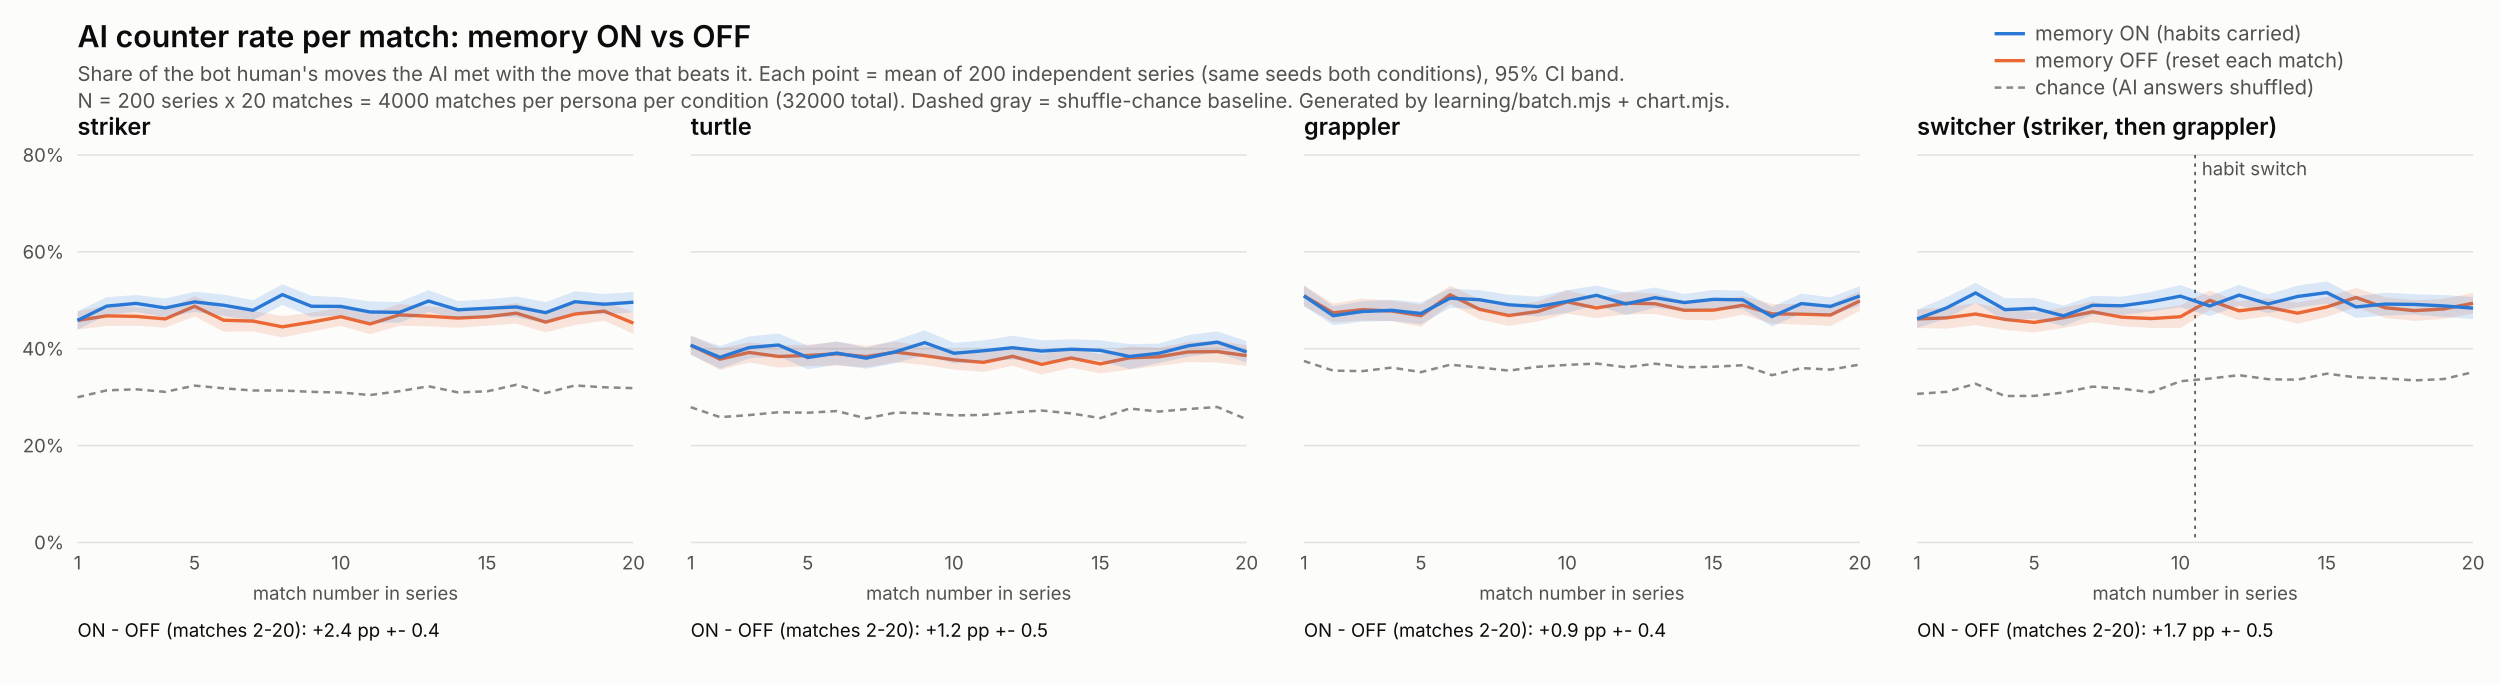
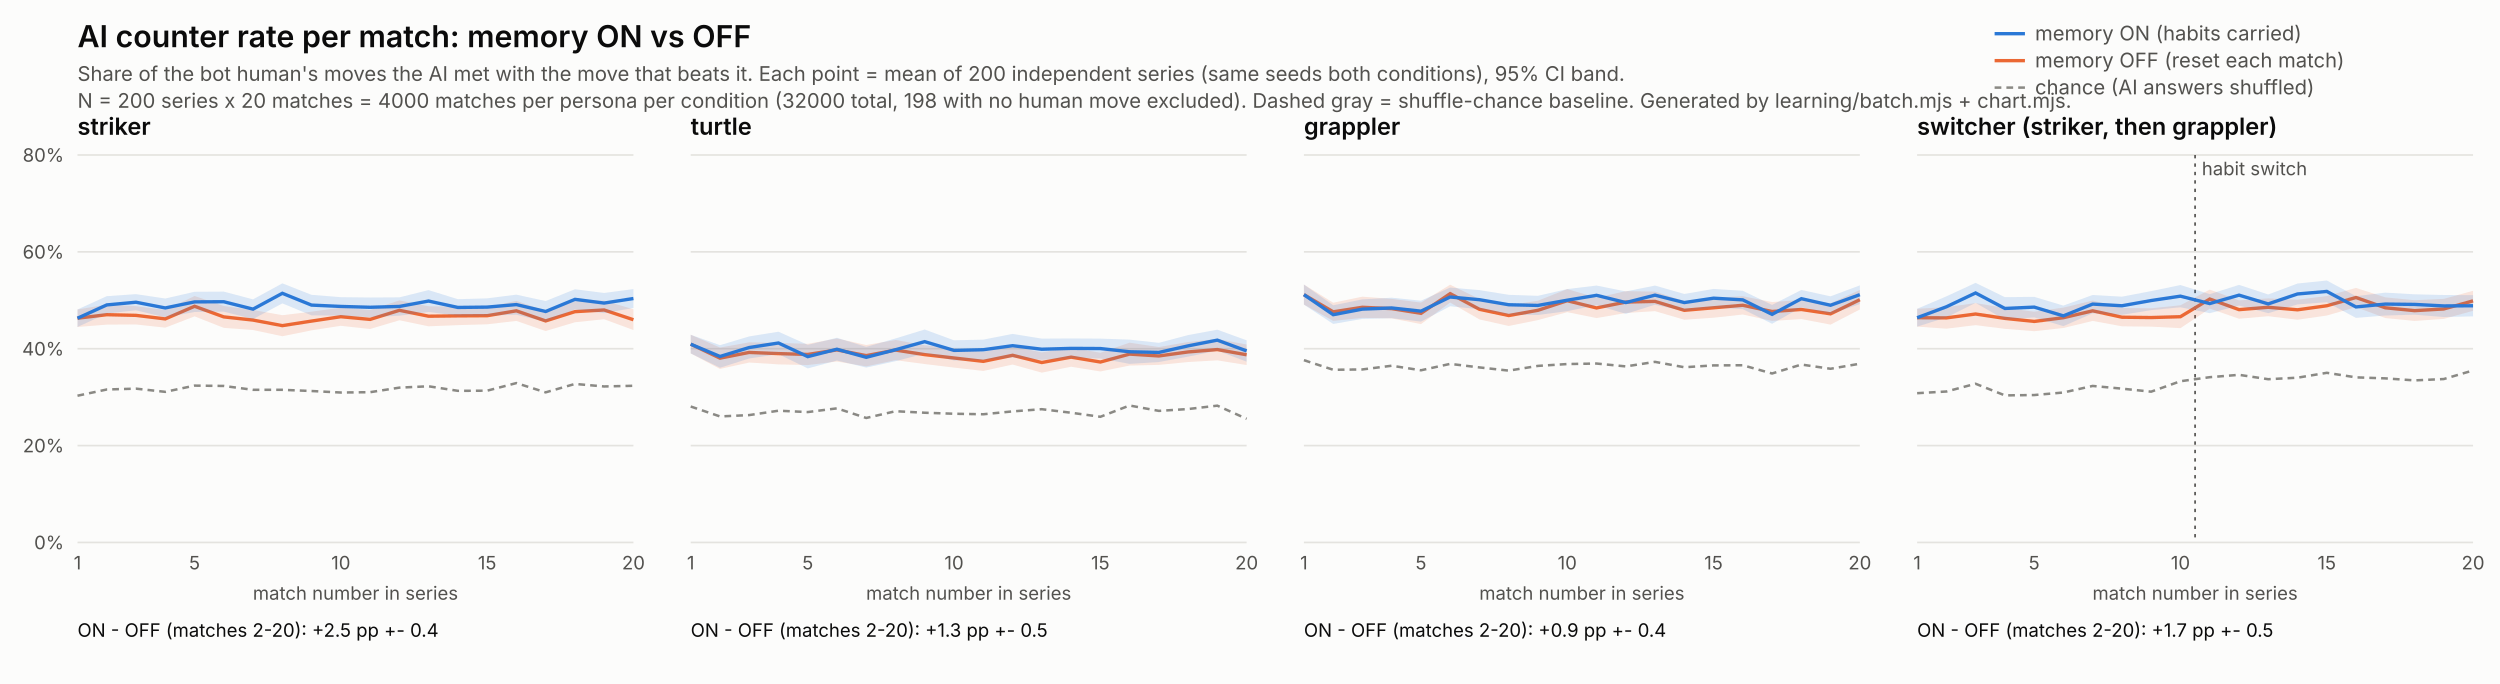
<svg xmlns="http://www.w3.org/2000/svg" width="1484" height="406" viewBox="0 0 1484 406" font-family="Inter, system-ui, sans-serif" font-size="12" fill="#0b0b0b">
  <rect width="1484" height="406" fill="#fcfcfb" />
  <text x="46" y="28" font-size="18" font-weight="600">AI counter rate per match: memory ON vs OFF</text>
  <text x="46" y="48" fill="#52514e">Share of the bot human's moves the AI met with the move that beats it. Each point = mean of 200 independent series (same seeds both conditions), 95% CI band.</text>
-   <text x="46" y="64" fill="#52514e">N = 200 series x 20 matches = 4000 matches per persona per condition (32000 total). Dashed gray = shuffle-chance baseline. Generated by learning/batch.mjs + chart.mjs.</text>
+   <text x="46" y="64" fill="#52514e">N = 200 series x 20 matches = 4000 matches per persona per condition (32000 total, 198 with no human move excluded). Dashed gray = shuffle-chance baseline. Generated by learning/batch.mjs + chart.mjs.</text>
  <line x1="1184" x2="1202" y1="20" y2="20" stroke="#2a78d6" stroke-width="2" />
  <text x="1208" y="24" fill="#52514e">memory ON (habits carried)</text>
  <line x1="1184" x2="1202" y1="36" y2="36" stroke="#eb6834" stroke-width="2" />
  <text x="1208" y="40" fill="#52514e">memory OFF (reset each match)</text>
  <line x1="1184" x2="1202" y1="52" y2="52" stroke="#8a8984" stroke-width="1.5" stroke-dasharray="4 3" />
  <text x="1208" y="56" fill="#52514e">chance (AI answers shuffled)</text>
  <text x="46" y="80" font-size="14" font-weight="600">striker</text>
  <line x1="46" x2="376" y1="322" y2="322" stroke="#e4e3df" stroke-width="1" />
  <text x="38" y="326" text-anchor="end" fill="#52514e" font-size="11">0%</text>
  <line x1="46" x2="376" y1="264.5" y2="264.5" stroke="#e4e3df" stroke-width="1" />
  <text x="38" y="268.5" text-anchor="end" fill="#52514e" font-size="11">20%</text>
  <line x1="46" x2="376" y1="207" y2="207" stroke="#e4e3df" stroke-width="1" />
  <text x="38" y="211" text-anchor="end" fill="#52514e" font-size="11">40%</text>
  <line x1="46" x2="376" y1="149.5" y2="149.5" stroke="#e4e3df" stroke-width="1" />
  <text x="38" y="153.5" text-anchor="end" fill="#52514e" font-size="11">60%</text>
  <line x1="46" x2="376" y1="92" y2="92" stroke="#e4e3df" stroke-width="1" />
  <text x="38" y="96" text-anchor="end" fill="#52514e" font-size="11">80%</text>
  <text x="46" y="338" text-anchor="middle" fill="#52514e" font-size="11">1</text>
  <text x="115.474" y="338" text-anchor="middle" fill="#52514e" font-size="11">5</text>
  <text x="202.316" y="338" text-anchor="middle" fill="#52514e" font-size="11">10</text>
  <text x="289.158" y="338" text-anchor="middle" fill="#52514e" font-size="11">15</text>
  <text x="376" y="338" text-anchor="middle" fill="#52514e" font-size="11">20</text>
  <text x="211" y="356" text-anchor="middle" fill="#52514e" font-size="11">match number in series</text>
-   <polyline fill="none" stroke="#8a8984" stroke-width="1.5" stroke-dasharray="4 3" points="46.0,235.8 63.4,231.7 80.7,231.1 98.1,232.6 115.5,228.9 132.8,230.5 150.2,231.8 167.6,231.8 184.9,232.6 202.3,233.0 219.7,234.5 237.1,232.2 254.4,229.3 271.8,232.9 289.2,232.3 306.5,228.4 323.9,233.3 341.3,228.8 358.6,229.9 376.0,230.4" />
-   <polygon points="46.0,184.8 63.4,181.4 80.7,182.3 98.1,184.0 115.5,175.7 132.8,183.3 150.2,184.5 167.6,187.6 184.9,185.6 202.3,182.6 219.7,186.2 237.1,180.5 254.4,181.8 271.8,183.1 289.2,182.7 306.5,179.8 323.9,185.0 341.3,180.0 358.6,179.0 376.0,185.3 376.0,198.2 358.6,190.4 341.3,192.9 323.9,197.3 306.5,192.1 289.2,193.3 271.8,194.6 254.4,193.7 237.1,193.4 219.7,198.4 202.3,193.4 184.9,196.9 167.6,200.3 150.2,196.7 132.8,196.9 115.5,187.8 98.1,194.5 80.7,193.4 63.4,193.5 46.0,195.7" fill="#eb6834" fill-opacity="0.16" />
-   <polyline fill="none" stroke="#eb6834" stroke-width="2" points="46.0,190.2 63.4,187.5 80.7,187.8 98.1,189.3 115.5,181.8 132.8,190.1 150.2,190.6 167.6,194.0 184.9,191.2 202.3,188.0 219.7,192.3 237.1,186.9 254.4,187.7 271.8,188.8 289.2,188.0 306.5,185.9 323.9,191.2 341.3,186.4 358.6,184.7 376.0,191.8" />
-   <circle cx="46.0" cy="190.2" r="6" fill="transparent" />
-   <circle cx="63.4" cy="187.5" r="6" fill="transparent" />
-   <circle cx="80.7" cy="187.8" r="6" fill="transparent" />
+   <polyline fill="none" stroke="#8a8984" stroke-width="1.5" stroke-dasharray="4 3" points="46.0,234.9 63.4,231.2 80.7,230.7 98.1,232.6 115.5,228.9 132.8,229.1 150.2,231.4 167.6,231.4 184.9,232.1 202.3,233.0 219.7,232.8 237.1,230.1 254.4,229.3 271.8,232.0 289.2,231.9 306.5,227.4 323.9,232.9 341.3,227.9 358.6,229.4 376.0,229.0" />
+   <polygon points="46.0,183.7 63.4,180.8 80.7,181.7 98.1,184.0 115.5,175.7 132.8,181.6 150.2,184.0 167.6,187.1 184.9,185.0 202.3,182.6 219.7,184.0 237.1,178.3 254.4,181.8 271.8,182.0 289.2,182.2 306.5,178.6 323.9,184.5 341.3,178.8 358.6,178.4 376.0,183.6 376.0,195.9 358.6,189.5 341.3,191.3 323.9,196.5 306.5,190.5 289.2,192.5 271.8,193.0 254.4,193.7 237.1,190.1 219.7,195.3 202.3,193.4 184.9,196.1 167.6,199.6 150.2,195.9 132.8,194.6 115.5,187.8 98.1,194.5 80.7,192.6 63.4,192.7 46.0,194.1" fill="#eb6834" fill-opacity="0.16" />
+   <polyline fill="none" stroke="#eb6834" stroke-width="2" points="46.0,188.9 63.4,186.8 80.7,187.2 98.1,189.3 115.5,181.8 132.8,188.1 150.2,190.0 167.6,193.3 184.9,190.6 202.3,188.0 219.7,189.6 237.1,184.2 254.4,187.7 271.8,187.5 289.2,187.4 306.5,184.5 323.9,190.5 341.3,185.0 358.6,184.0 376.0,189.8" />
+   <circle cx="46.0" cy="188.9" r="6" fill="transparent" />
+   <circle cx="63.4" cy="186.8" r="6" fill="transparent" />
+   <circle cx="80.7" cy="187.2" r="6" fill="transparent" />
  <circle cx="98.1" cy="189.3" r="6" fill="transparent" />
  <circle cx="115.5" cy="181.8" r="6" fill="transparent" />
-   <circle cx="132.8" cy="190.1" r="6" fill="transparent" />
-   <circle cx="150.2" cy="190.6" r="6" fill="transparent" />
-   <circle cx="167.6" cy="194.0" r="6" fill="transparent" />
-   <circle cx="184.9" cy="191.2" r="6" fill="transparent" />
+   <circle cx="132.8" cy="188.1" r="6" fill="transparent" />
+   <circle cx="150.2" cy="190.0" r="6" fill="transparent" />
+   <circle cx="167.6" cy="193.3" r="6" fill="transparent" />
+   <circle cx="184.9" cy="190.6" r="6" fill="transparent" />
  <circle cx="202.3" cy="188.0" r="6" fill="transparent" />
-   <circle cx="219.7" cy="192.3" r="6" fill="transparent" />
-   <circle cx="237.1" cy="186.9" r="6" fill="transparent" />
+   <circle cx="219.7" cy="189.6" r="6" fill="transparent" />
+   <circle cx="237.1" cy="184.2" r="6" fill="transparent" />
  <circle cx="254.4" cy="187.7" r="6" fill="transparent" />
-   <circle cx="271.8" cy="188.8" r="6" fill="transparent" />
-   <circle cx="289.2" cy="188.0" r="6" fill="transparent" />
-   <circle cx="306.5" cy="185.9" r="6" fill="transparent" />
-   <circle cx="323.9" cy="191.2" r="6" fill="transparent" />
-   <circle cx="341.3" cy="186.4" r="6" fill="transparent" />
-   <circle cx="358.6" cy="184.7" r="6" fill="transparent" />
-   <circle cx="376.0" cy="191.8" r="6" fill="transparent" />
-   <polygon points="46.0,184.8 63.4,176.4 80.7,175.1 98.1,177.2 115.5,173.2 132.8,174.9 150.2,178.2 167.6,168.8 184.9,175.6 202.3,176.4 219.7,178.9 237.1,179.3 254.4,172.2 271.8,178.7 289.2,177.7 306.5,176.0 323.9,179.3 341.3,172.9 358.6,174.5 376.0,173.3 376.0,185.4 358.6,186.7 341.3,185.4 323.9,191.9 306.5,188.4 289.2,188.2 271.8,189.1 254.4,185.2 237.1,191.5 219.7,191.6 202.3,187.4 184.9,188.0 167.6,181.0 150.2,190.2 132.8,187.5 115.5,185.2 98.1,188.4 80.7,185.1 63.4,187.0 46.0,195.7" fill="#2a78d6" fill-opacity="0.16" />
-   <polyline fill="none" stroke="#2a78d6" stroke-width="2" points="46.0,190.2 63.4,181.7 80.7,180.1 98.1,182.8 115.5,179.2 132.8,181.2 150.2,184.2 167.6,174.9 184.9,181.8 202.3,181.9 219.7,185.2 237.1,185.4 254.4,178.7 271.8,183.9 289.2,183.0 306.5,182.2 323.9,185.6 341.3,179.1 358.6,180.6 376.0,179.4" />
-   <circle cx="46.0" cy="190.2" r="6" fill="transparent" />
-   <circle cx="63.4" cy="181.7" r="6" fill="transparent" />
-   <circle cx="80.7" cy="180.1" r="6" fill="transparent" />
+   <circle cx="271.8" cy="187.5" r="6" fill="transparent" />
+   <circle cx="289.2" cy="187.4" r="6" fill="transparent" />
+   <circle cx="306.5" cy="184.5" r="6" fill="transparent" />
+   <circle cx="323.9" cy="190.5" r="6" fill="transparent" />
+   <circle cx="341.3" cy="185.0" r="6" fill="transparent" />
+   <circle cx="358.6" cy="184.0" r="6" fill="transparent" />
+   <circle cx="376.0" cy="189.8" r="6" fill="transparent" />
+   <polygon points="46.0,183.7 63.4,175.8 80.7,174.6 98.1,177.2 115.5,173.2 132.8,173.1 150.2,177.7 167.6,168.2 184.9,175.0 202.3,176.4 219.7,176.6 237.1,176.5 254.4,172.2 271.8,177.6 289.2,177.1 306.5,174.9 323.9,178.7 341.3,171.7 358.6,173.9 376.0,171.6 376.0,182.8 358.6,185.9 341.3,183.7 323.9,191.1 306.5,186.8 289.2,187.4 271.8,187.4 254.4,185.2 237.1,187.4 219.7,188.3 202.3,187.4 184.9,187.2 167.6,180.1 150.2,189.4 132.8,185.0 115.5,185.2 98.1,188.4 80.7,184.2 63.4,186.1 46.0,194.1" fill="#2a78d6" fill-opacity="0.16" />
+   <polyline fill="none" stroke="#2a78d6" stroke-width="2" points="46.0,188.9 63.4,181.0 80.7,179.4 98.1,182.8 115.5,179.2 132.8,179.1 150.2,183.5 167.6,174.1 184.9,181.1 202.3,181.9 219.7,182.4 237.1,181.9 254.4,178.7 271.8,182.5 289.2,182.3 306.5,180.8 323.9,184.9 341.3,177.7 358.6,179.9 376.0,177.2" />
+   <circle cx="46.0" cy="188.9" r="6" fill="transparent" />
+   <circle cx="63.4" cy="181.0" r="6" fill="transparent" />
+   <circle cx="80.7" cy="179.4" r="6" fill="transparent" />
  <circle cx="98.1" cy="182.8" r="6" fill="transparent" />
  <circle cx="115.5" cy="179.2" r="6" fill="transparent" />
-   <circle cx="132.8" cy="181.2" r="6" fill="transparent" />
-   <circle cx="150.2" cy="184.2" r="6" fill="transparent" />
-   <circle cx="167.6" cy="174.9" r="6" fill="transparent" />
-   <circle cx="184.9" cy="181.8" r="6" fill="transparent" />
+   <circle cx="132.8" cy="179.1" r="6" fill="transparent" />
+   <circle cx="150.2" cy="183.5" r="6" fill="transparent" />
+   <circle cx="167.6" cy="174.1" r="6" fill="transparent" />
+   <circle cx="184.9" cy="181.1" r="6" fill="transparent" />
  <circle cx="202.3" cy="181.9" r="6" fill="transparent" />
-   <circle cx="219.7" cy="185.2" r="6" fill="transparent" />
-   <circle cx="237.1" cy="185.4" r="6" fill="transparent" />
+   <circle cx="219.7" cy="182.4" r="6" fill="transparent" />
+   <circle cx="237.1" cy="181.9" r="6" fill="transparent" />
  <circle cx="254.4" cy="178.7" r="6" fill="transparent" />
-   <circle cx="271.8" cy="183.9" r="6" fill="transparent" />
-   <circle cx="289.2" cy="183.0" r="6" fill="transparent" />
-   <circle cx="306.5" cy="182.2" r="6" fill="transparent" />
-   <circle cx="323.9" cy="185.6" r="6" fill="transparent" />
-   <circle cx="341.3" cy="179.1" r="6" fill="transparent" />
-   <circle cx="358.6" cy="180.6" r="6" fill="transparent" />
-   <circle cx="376.0" cy="179.4" r="6" fill="transparent" />
-   <text x="46" y="378" fill="#0b0b0b" font-size="11">ON - OFF (matches 2-20): +2.4 pp +- 0.4</text>
+   <circle cx="271.8" cy="182.5" r="6" fill="transparent" />
+   <circle cx="289.2" cy="182.3" r="6" fill="transparent" />
+   <circle cx="306.5" cy="180.8" r="6" fill="transparent" />
+   <circle cx="323.9" cy="184.9" r="6" fill="transparent" />
+   <circle cx="341.3" cy="177.7" r="6" fill="transparent" />
+   <circle cx="358.6" cy="179.9" r="6" fill="transparent" />
+   <circle cx="376.0" cy="177.2" r="6" fill="transparent" />
+   <text x="46" y="378" fill="#0b0b0b" font-size="11">ON - OFF (matches 2-20): +2.5 pp +- 0.4</text>
  <text x="410" y="80" font-size="14" font-weight="600">turtle</text>
  <line x1="410" x2="740" y1="322" y2="322" stroke="#e4e3df" stroke-width="1" />
  <line x1="410" x2="740" y1="264.5" y2="264.5" stroke="#e4e3df" stroke-width="1" />
  <line x1="410" x2="740" y1="207" y2="207" stroke="#e4e3df" stroke-width="1" />
  <line x1="410" x2="740" y1="149.5" y2="149.5" stroke="#e4e3df" stroke-width="1" />
  <line x1="410" x2="740" y1="92" y2="92" stroke="#e4e3df" stroke-width="1" />
  <text x="410" y="338" text-anchor="middle" fill="#52514e" font-size="11">1</text>
  <text x="479.474" y="338" text-anchor="middle" fill="#52514e" font-size="11">5</text>
  <text x="566.316" y="338" text-anchor="middle" fill="#52514e" font-size="11">10</text>
  <text x="653.158" y="338" text-anchor="middle" fill="#52514e" font-size="11">15</text>
  <text x="740" y="338" text-anchor="middle" fill="#52514e" font-size="11">20</text>
  <text x="575" y="356" text-anchor="middle" fill="#52514e" font-size="11">match number in series</text>
-   <polyline fill="none" stroke="#8a8984" stroke-width="1.5" stroke-dasharray="4 3" points="410.0,241.7 427.4,247.6 444.7,246.4 462.1,244.7 479.5,245.0 496.8,244.0 514.2,248.4 531.6,244.9 548.9,245.4 566.3,246.6 583.7,246.3 601.1,244.8 618.4,243.7 635.8,245.4 653.2,248.2 670.5,242.5 687.9,244.3 705.3,242.8 722.6,241.6 740.0,248.9" />
-   <polygon points="410.0,199.2 427.4,206.8 444.7,203.2 462.1,205.0 479.5,204.6 496.8,202.9 514.2,205.3 531.6,202.8 548.9,205.4 566.3,207.7 583.7,209.3 601.1,205.9 618.4,210.2 635.8,206.8 653.2,210.3 670.5,205.5 687.9,206.4 705.3,203.0 722.6,202.2 740.0,205.0 740.0,217.3 722.6,215.2 705.3,214.9 687.9,217.2 670.5,219.4 653.2,221.7 635.8,218.3 618.4,222.4 601.1,217.1 583.7,220.8 566.3,219.4 548.9,216.7 531.6,215.1 514.2,218.1 496.8,217.1 479.5,217.3 462.1,218.2 444.7,215.2 427.4,219.6 410.0,210.5" fill="#eb6834" fill-opacity="0.16" />
-   <polyline fill="none" stroke="#eb6834" stroke-width="2" points="410.0,204.9 427.4,213.2 444.7,209.2 462.1,211.6 479.5,211.0 496.8,210.0 514.2,211.7 531.6,209.0 548.9,211.1 566.3,213.6 583.7,215.1 601.1,211.5 618.4,216.3 635.8,212.5 653.2,216.0 670.5,212.4 687.9,211.8 705.3,208.9 722.6,208.7 740.0,211.1" />
-   <circle cx="410.0" cy="204.9" r="6" fill="transparent" />
-   <circle cx="427.4" cy="213.2" r="6" fill="transparent" />
+   <polyline fill="none" stroke="#8a8984" stroke-width="1.5" stroke-dasharray="4 3" points="410.0,241.3 427.4,247.2 444.7,246.4 462.1,243.8 479.5,244.6 496.8,242.4 514.2,248.1 531.6,244.1 548.9,245.0 566.3,245.6 583.7,245.9 601.1,244.2 618.4,242.9 635.8,245.0 653.2,247.4 670.5,240.7 687.9,243.9 705.3,242.8 722.6,240.8 740.0,248.6" />
+   <polygon points="410.0,198.7 427.4,206.3 444.7,203.2 462.1,203.5 479.5,204.1 496.8,200.9 514.2,204.8 531.6,201.8 548.9,204.9 566.3,206.8 583.7,208.8 601.1,205.5 618.4,209.2 635.8,206.3 653.2,209.4 670.5,203.4 687.9,206.0 705.3,203.0 722.6,201.2 740.0,204.5 740.0,216.7 722.6,213.9 705.3,214.9 687.9,216.6 670.5,217.0 653.2,220.5 635.8,217.7 618.4,221.2 601.1,216.4 583.7,220.2 566.3,218.2 548.9,216.1 531.6,213.8 514.2,217.5 496.8,214.6 479.5,216.7 462.1,216.3 444.7,215.2 427.4,219.0 410.0,209.8" fill="#eb6834" fill-opacity="0.16" />
+   <polyline fill="none" stroke="#eb6834" stroke-width="2" points="410.0,204.3 427.4,212.6 444.7,209.2 462.1,209.9 479.5,210.4 496.8,207.7 514.2,211.1 531.6,207.8 548.9,210.5 566.3,212.5 583.7,214.5 601.1,210.9 618.4,215.2 635.8,212.0 653.2,214.9 670.5,210.2 687.9,211.3 705.3,208.9 722.6,207.5 740.0,210.6" />
+   <circle cx="410.0" cy="204.3" r="6" fill="transparent" />
+   <circle cx="427.4" cy="212.6" r="6" fill="transparent" />
  <circle cx="444.7" cy="209.2" r="6" fill="transparent" />
-   <circle cx="462.1" cy="211.6" r="6" fill="transparent" />
-   <circle cx="479.5" cy="211.0" r="6" fill="transparent" />
-   <circle cx="496.8" cy="210.0" r="6" fill="transparent" />
-   <circle cx="514.2" cy="211.7" r="6" fill="transparent" />
-   <circle cx="531.6" cy="209.0" r="6" fill="transparent" />
-   <circle cx="548.9" cy="211.1" r="6" fill="transparent" />
-   <circle cx="566.3" cy="213.6" r="6" fill="transparent" />
-   <circle cx="583.7" cy="215.1" r="6" fill="transparent" />
-   <circle cx="601.1" cy="211.5" r="6" fill="transparent" />
-   <circle cx="618.4" cy="216.3" r="6" fill="transparent" />
-   <circle cx="635.8" cy="212.5" r="6" fill="transparent" />
-   <circle cx="653.2" cy="216.0" r="6" fill="transparent" />
-   <circle cx="670.5" cy="212.4" r="6" fill="transparent" />
-   <circle cx="687.9" cy="211.8" r="6" fill="transparent" />
+   <circle cx="462.1" cy="209.9" r="6" fill="transparent" />
+   <circle cx="479.5" cy="210.4" r="6" fill="transparent" />
+   <circle cx="496.8" cy="207.7" r="6" fill="transparent" />
+   <circle cx="514.2" cy="211.1" r="6" fill="transparent" />
+   <circle cx="531.6" cy="207.8" r="6" fill="transparent" />
+   <circle cx="548.9" cy="210.5" r="6" fill="transparent" />
+   <circle cx="566.3" cy="212.5" r="6" fill="transparent" />
+   <circle cx="583.7" cy="214.5" r="6" fill="transparent" />
+   <circle cx="601.1" cy="210.9" r="6" fill="transparent" />
+   <circle cx="618.4" cy="215.2" r="6" fill="transparent" />
+   <circle cx="635.8" cy="212.0" r="6" fill="transparent" />
+   <circle cx="653.2" cy="214.9" r="6" fill="transparent" />
+   <circle cx="670.5" cy="210.2" r="6" fill="transparent" />
+   <circle cx="687.9" cy="211.3" r="6" fill="transparent" />
  <circle cx="705.3" cy="208.9" r="6" fill="transparent" />
-   <circle cx="722.6" cy="208.7" r="6" fill="transparent" />
-   <circle cx="740.0" cy="211.1" r="6" fill="transparent" />
-   <polygon points="410.0,199.2 427.4,205.4 444.7,199.7 462.1,198.0 479.5,205.2 496.8,202.6 514.2,206.4 531.6,201.9 548.9,196.1 566.3,203.5 583.7,202.1 601.1,199.3 618.4,202.0 635.8,201.4 653.2,202.0 670.5,204.2 687.9,204.0 705.3,198.9 722.6,196.7 740.0,202.5 740.0,215.3 722.6,209.4 705.3,211.7 687.9,215.5 670.5,219.1 653.2,214.1 635.8,213.2 618.4,214.8 601.1,213.5 583.7,214.3 566.3,215.9 548.9,210.6 531.6,215.6 514.2,218.9 496.8,216.5 479.5,219.3 462.1,211.5 444.7,212.8 427.4,218.9 410.0,210.5" fill="#2a78d6" fill-opacity="0.16" />
-   <polyline fill="none" stroke="#2a78d6" stroke-width="2" points="410.0,204.9 427.4,212.1 444.7,206.3 462.1,204.8 479.5,212.2 496.8,209.6 514.2,212.6 531.6,208.8 548.9,203.4 566.3,209.7 583.7,208.2 601.1,206.4 618.4,208.4 635.8,207.3 653.2,208.0 670.5,211.6 687.9,209.7 705.3,205.3 722.6,203.1 740.0,208.9" />
-   <circle cx="410.0" cy="204.9" r="6" fill="transparent" />
-   <circle cx="427.4" cy="212.1" r="6" fill="transparent" />
+   <circle cx="722.6" cy="207.5" r="6" fill="transparent" />
+   <circle cx="740.0" cy="210.6" r="6" fill="transparent" />
+   <polygon points="410.0,198.7 427.4,204.9 444.7,199.7 462.1,196.9 479.5,204.7 496.8,200.5 514.2,205.9 531.6,200.9 548.9,195.6 566.3,202.0 583.7,201.6 601.1,198.2 618.4,201.0 635.8,200.9 653.2,201.0 670.5,201.6 687.9,203.5 705.3,198.9 722.6,195.7 740.0,202.0 740.0,214.7 722.6,208.1 705.3,211.7 687.9,214.9 670.5,216.0 653.2,212.8 635.8,212.6 618.4,213.6 601.1,212.2 583.7,213.7 566.3,214.0 548.9,209.9 531.6,214.4 514.2,218.2 496.8,214.0 479.5,218.7 462.1,210.2 444.7,212.8 427.4,218.3 410.0,209.8" fill="#2a78d6" fill-opacity="0.16" />
+   <polyline fill="none" stroke="#2a78d6" stroke-width="2" points="410.0,204.3 427.4,211.6 444.7,206.3 462.1,203.6 479.5,211.7 496.8,207.3 514.2,212.1 531.6,207.6 548.9,202.8 566.3,208.0 583.7,207.6 601.1,205.2 618.4,207.3 635.8,206.8 653.2,206.9 670.5,208.8 687.9,209.2 705.3,205.3 722.6,201.9 740.0,208.3" />
+   <circle cx="410.0" cy="204.3" r="6" fill="transparent" />
+   <circle cx="427.4" cy="211.6" r="6" fill="transparent" />
  <circle cx="444.7" cy="206.3" r="6" fill="transparent" />
-   <circle cx="462.1" cy="204.8" r="6" fill="transparent" />
-   <circle cx="479.5" cy="212.2" r="6" fill="transparent" />
-   <circle cx="496.8" cy="209.6" r="6" fill="transparent" />
-   <circle cx="514.2" cy="212.6" r="6" fill="transparent" />
-   <circle cx="531.6" cy="208.8" r="6" fill="transparent" />
-   <circle cx="548.9" cy="203.4" r="6" fill="transparent" />
-   <circle cx="566.3" cy="209.7" r="6" fill="transparent" />
-   <circle cx="583.7" cy="208.2" r="6" fill="transparent" />
-   <circle cx="601.1" cy="206.4" r="6" fill="transparent" />
-   <circle cx="618.4" cy="208.4" r="6" fill="transparent" />
-   <circle cx="635.8" cy="207.3" r="6" fill="transparent" />
-   <circle cx="653.2" cy="208.0" r="6" fill="transparent" />
-   <circle cx="670.5" cy="211.6" r="6" fill="transparent" />
-   <circle cx="687.9" cy="209.7" r="6" fill="transparent" />
+   <circle cx="462.1" cy="203.6" r="6" fill="transparent" />
+   <circle cx="479.5" cy="211.7" r="6" fill="transparent" />
+   <circle cx="496.8" cy="207.3" r="6" fill="transparent" />
+   <circle cx="514.2" cy="212.1" r="6" fill="transparent" />
+   <circle cx="531.6" cy="207.6" r="6" fill="transparent" />
+   <circle cx="548.9" cy="202.8" r="6" fill="transparent" />
+   <circle cx="566.3" cy="208.0" r="6" fill="transparent" />
+   <circle cx="583.7" cy="207.6" r="6" fill="transparent" />
+   <circle cx="601.1" cy="205.2" r="6" fill="transparent" />
+   <circle cx="618.4" cy="207.3" r="6" fill="transparent" />
+   <circle cx="635.8" cy="206.8" r="6" fill="transparent" />
+   <circle cx="653.2" cy="206.9" r="6" fill="transparent" />
+   <circle cx="670.5" cy="208.8" r="6" fill="transparent" />
+   <circle cx="687.9" cy="209.2" r="6" fill="transparent" />
  <circle cx="705.3" cy="205.3" r="6" fill="transparent" />
-   <circle cx="722.6" cy="203.1" r="6" fill="transparent" />
-   <circle cx="740.0" cy="208.9" r="6" fill="transparent" />
-   <text x="410" y="378" fill="#0b0b0b" font-size="11">ON - OFF (matches 2-20): +1.2 pp +- 0.5</text>
+   <circle cx="722.6" cy="201.9" r="6" fill="transparent" />
+   <circle cx="740.0" cy="208.3" r="6" fill="transparent" />
+   <text x="410" y="378" fill="#0b0b0b" font-size="11">ON - OFF (matches 2-20): +1.3 pp +- 0.5</text>
  <text x="774" y="80" font-size="14" font-weight="600">grappler</text>
  <line x1="774" x2="1104" y1="322" y2="322" stroke="#e4e3df" stroke-width="1" />
  <line x1="774" x2="1104" y1="264.5" y2="264.5" stroke="#e4e3df" stroke-width="1" />
  <line x1="774" x2="1104" y1="207" y2="207" stroke="#e4e3df" stroke-width="1" />
  <line x1="774" x2="1104" y1="149.5" y2="149.5" stroke="#e4e3df" stroke-width="1" />
  <line x1="774" x2="1104" y1="92" y2="92" stroke="#e4e3df" stroke-width="1" />
  <text x="774" y="338" text-anchor="middle" fill="#52514e" font-size="11">1</text>
  <text x="843.474" y="338" text-anchor="middle" fill="#52514e" font-size="11">5</text>
  <text x="930.316" y="338" text-anchor="middle" fill="#52514e" font-size="11">10</text>
  <text x="1017.158" y="338" text-anchor="middle" fill="#52514e" font-size="11">15</text>
  <text x="1104" y="338" text-anchor="middle" fill="#52514e" font-size="11">20</text>
  <text x="939" y="356" text-anchor="middle" fill="#52514e" font-size="11">match number in series</text>
-   <polyline fill="none" stroke="#8a8984" stroke-width="1.5" stroke-dasharray="4 3" points="774.0,214.3 791.4,220.0 808.7,220.3 826.1,218.2 843.5,220.9 860.8,216.5 878.2,218.1 895.6,220.0 912.9,217.7 930.3,216.6 947.7,215.8 965.1,218.0 982.4,215.9 999.8,218.0 1017.2,217.7 1034.5,216.8 1051.9,222.7 1069.3,218.5 1086.6,219.4 1104.0,216.4" />
-   <polygon points="774.0,169.5 791.4,180.2 808.7,177.3 826.1,178.5 843.5,180.8 860.8,169.6 878.2,177.5 895.6,181.1 912.9,179.1 930.3,172.2 947.7,176.7 965.1,173.4 982.4,174.2 999.8,178.7 1017.2,177.9 1034.5,175.8 1051.9,180.5 1069.3,180.3 1086.6,180.5 1104.0,172.7 1104.0,184.6 1086.6,193.5 1069.3,192.7 1051.9,192.1 1034.5,186.7 1017.2,190.2 999.8,189.8 982.4,186.4 965.1,186.6 947.7,188.8 930.3,186.2 912.9,190.8 895.6,193.5 878.2,189.6 860.8,180.5 843.5,194.0 826.1,190.6 808.7,190.3 791.4,191.3 774.0,181.7" fill="#eb6834" fill-opacity="0.16" />
-   <polyline fill="none" stroke="#eb6834" stroke-width="2" points="774.0,175.6 791.4,185.7 808.7,183.8 826.1,184.6 843.5,187.4 860.8,175.0 878.2,183.6 895.6,187.3 912.9,184.9 930.3,179.2 947.7,182.8 965.1,180.0 982.4,180.3 999.8,184.2 1017.2,184.1 1034.5,181.2 1051.9,186.3 1069.3,186.5 1086.6,187.0 1104.0,178.6" />
-   <circle cx="774.0" cy="175.6" r="6" fill="transparent" />
-   <circle cx="791.4" cy="185.7" r="6" fill="transparent" />
-   <circle cx="808.7" cy="183.8" r="6" fill="transparent" />
-   <circle cx="826.1" cy="184.6" r="6" fill="transparent" />
-   <circle cx="843.5" cy="187.4" r="6" fill="transparent" />
-   <circle cx="860.8" cy="175.0" r="6" fill="transparent" />
+   <polyline fill="none" stroke="#8a8984" stroke-width="1.5" stroke-dasharray="4 3" points="774.0,213.8 791.4,219.5 808.7,219.3 826.1,217.1 843.5,219.8 860.8,216.0 878.2,218.1 895.6,220.0 912.9,217.2 930.3,216.1 947.7,215.8 965.1,217.5 982.4,214.8 999.8,218.0 1017.2,216.9 1034.5,216.8 1051.9,221.7 1069.3,216.4 1086.6,218.9 1104.0,215.9" />
+   <polygon points="774.0,168.9 791.4,179.7 808.7,176.1 826.1,177.4 843.5,179.6 860.8,169.0 878.2,177.5 895.6,181.1 912.9,178.5 930.3,171.6 947.7,176.7 965.1,172.8 982.4,173.1 999.8,178.7 1017.2,176.8 1034.5,175.8 1051.9,179.3 1069.3,178.0 1086.6,180.0 1104.0,172.1 1104.0,183.7 1086.6,192.7 1069.3,189.4 1051.9,190.5 1034.5,186.7 1017.2,188.6 999.8,189.8 982.4,184.7 965.1,185.8 947.7,188.8 930.3,185.3 912.9,190.0 895.6,193.5 878.2,189.6 860.8,179.6 843.5,192.4 826.1,189.0 808.7,188.7 791.4,190.5 774.0,180.8" fill="#eb6834" fill-opacity="0.16" />
+   <polyline fill="none" stroke="#eb6834" stroke-width="2" points="774.0,174.9 791.4,185.1 808.7,182.4 826.1,183.2 843.5,186.0 860.8,174.3 878.2,183.6 895.6,187.3 912.9,184.2 930.3,178.5 947.7,182.8 965.1,179.3 982.4,178.9 999.8,184.2 1017.2,182.7 1034.5,181.2 1051.9,184.9 1069.3,183.7 1086.6,186.3 1104.0,177.9" />
+   <circle cx="774.0" cy="174.9" r="6" fill="transparent" />
+   <circle cx="791.4" cy="185.1" r="6" fill="transparent" />
+   <circle cx="808.7" cy="182.4" r="6" fill="transparent" />
+   <circle cx="826.1" cy="183.2" r="6" fill="transparent" />
+   <circle cx="843.5" cy="186.0" r="6" fill="transparent" />
+   <circle cx="860.8" cy="174.3" r="6" fill="transparent" />
  <circle cx="878.2" cy="183.6" r="6" fill="transparent" />
  <circle cx="895.6" cy="187.3" r="6" fill="transparent" />
-   <circle cx="912.9" cy="184.9" r="6" fill="transparent" />
-   <circle cx="930.3" cy="179.2" r="6" fill="transparent" />
+   <circle cx="912.9" cy="184.2" r="6" fill="transparent" />
+   <circle cx="930.3" cy="178.5" r="6" fill="transparent" />
  <circle cx="947.7" cy="182.8" r="6" fill="transparent" />
-   <circle cx="965.1" cy="180.0" r="6" fill="transparent" />
-   <circle cx="982.4" cy="180.3" r="6" fill="transparent" />
+   <circle cx="965.1" cy="179.3" r="6" fill="transparent" />
+   <circle cx="982.4" cy="178.9" r="6" fill="transparent" />
  <circle cx="999.8" cy="184.2" r="6" fill="transparent" />
-   <circle cx="1017.2" cy="184.1" r="6" fill="transparent" />
+   <circle cx="1017.2" cy="182.7" r="6" fill="transparent" />
  <circle cx="1034.5" cy="181.2" r="6" fill="transparent" />
-   <circle cx="1051.9" cy="186.3" r="6" fill="transparent" />
-   <circle cx="1069.3" cy="186.5" r="6" fill="transparent" />
-   <circle cx="1086.6" cy="187.0" r="6" fill="transparent" />
-   <circle cx="1104.0" cy="178.6" r="6" fill="transparent" />
-   <polygon points="774.0,169.5 791.4,181.8 808.7,178.8 826.1,177.9 843.5,179.6 860.8,171.3 878.2,172.2 895.6,175.0 912.9,176.1 930.3,172.2 947.7,169.5 965.1,173.6 982.4,170.7 999.8,174.5 1017.2,172.1 1034.5,172.6 1051.9,182.1 1069.3,174.3 1086.6,176.5 1104.0,169.9 1104.0,181.4 1086.6,187.4 1069.3,186.0 1051.9,193.8 1034.5,183.5 1017.2,183.4 999.8,184.7 982.4,182.7 965.1,187.1 947.7,181.2 930.3,185.6 912.9,187.9 895.6,186.8 878.2,183.6 860.8,182.7 843.5,192.5 826.1,190.5 808.7,190.9 791.4,193.1 774.0,181.7" fill="#2a78d6" fill-opacity="0.16" />
-   <polyline fill="none" stroke="#2a78d6" stroke-width="2" points="774.0,175.6 791.4,187.4 808.7,184.9 826.1,184.2 843.5,186.1 860.8,177.0 878.2,177.9 895.6,180.9 912.9,182.0 930.3,178.9 947.7,175.3 965.1,180.4 982.4,176.7 999.8,179.6 1017.2,177.7 1034.5,178.0 1051.9,187.9 1069.3,180.2 1086.6,181.9 1104.0,175.7" />
-   <circle cx="774.0" cy="175.6" r="6" fill="transparent" />
-   <circle cx="791.4" cy="187.4" r="6" fill="transparent" />
-   <circle cx="808.7" cy="184.9" r="6" fill="transparent" />
-   <circle cx="826.1" cy="184.2" r="6" fill="transparent" />
-   <circle cx="843.5" cy="186.1" r="6" fill="transparent" />
-   <circle cx="860.8" cy="177.0" r="6" fill="transparent" />
+   <circle cx="1051.9" cy="184.9" r="6" fill="transparent" />
+   <circle cx="1069.3" cy="183.7" r="6" fill="transparent" />
+   <circle cx="1086.6" cy="186.3" r="6" fill="transparent" />
+   <circle cx="1104.0" cy="177.9" r="6" fill="transparent" />
+   <polygon points="774.0,168.9 791.4,181.2 808.7,177.7 826.1,176.7 843.5,178.5 860.8,170.7 878.2,172.2 895.6,175.0 912.9,175.6 930.3,171.6 947.7,169.5 965.1,173.0 982.4,169.5 999.8,174.5 1017.2,171.5 1034.5,172.6 1051.9,181.0 1069.3,172.1 1086.6,175.9 1104.0,169.4 1104.0,180.5 1086.6,186.5 1069.3,182.4 1051.9,192.2 1034.5,183.5 1017.2,182.5 999.8,184.7 982.4,180.9 965.1,186.3 947.7,181.2 930.3,184.7 912.9,187.0 895.6,186.8 878.2,183.6 860.8,181.8 843.5,190.9 826.1,188.9 808.7,189.3 791.4,192.3 774.0,180.8" fill="#2a78d6" fill-opacity="0.16" />
+   <polyline fill="none" stroke="#2a78d6" stroke-width="2" points="774.0,174.9 791.4,186.8 808.7,183.5 826.1,182.8 843.5,184.7 860.8,176.3 878.2,177.9 895.6,180.9 912.9,181.3 930.3,178.2 947.7,175.3 965.1,179.6 982.4,175.2 999.8,179.6 1017.2,177.0 1034.5,178.0 1051.9,186.6 1069.3,177.3 1086.6,181.2 1104.0,174.9" />
+   <circle cx="774.0" cy="174.9" r="6" fill="transparent" />
+   <circle cx="791.4" cy="186.8" r="6" fill="transparent" />
+   <circle cx="808.7" cy="183.5" r="6" fill="transparent" />
+   <circle cx="826.1" cy="182.8" r="6" fill="transparent" />
+   <circle cx="843.5" cy="184.7" r="6" fill="transparent" />
+   <circle cx="860.8" cy="176.3" r="6" fill="transparent" />
  <circle cx="878.2" cy="177.9" r="6" fill="transparent" />
  <circle cx="895.6" cy="180.9" r="6" fill="transparent" />
-   <circle cx="912.9" cy="182.0" r="6" fill="transparent" />
-   <circle cx="930.3" cy="178.9" r="6" fill="transparent" />
+   <circle cx="912.9" cy="181.3" r="6" fill="transparent" />
+   <circle cx="930.3" cy="178.2" r="6" fill="transparent" />
  <circle cx="947.7" cy="175.3" r="6" fill="transparent" />
-   <circle cx="965.1" cy="180.4" r="6" fill="transparent" />
-   <circle cx="982.4" cy="176.7" r="6" fill="transparent" />
+   <circle cx="965.1" cy="179.6" r="6" fill="transparent" />
+   <circle cx="982.4" cy="175.2" r="6" fill="transparent" />
  <circle cx="999.8" cy="179.6" r="6" fill="transparent" />
-   <circle cx="1017.2" cy="177.7" r="6" fill="transparent" />
+   <circle cx="1017.2" cy="177.0" r="6" fill="transparent" />
  <circle cx="1034.5" cy="178.0" r="6" fill="transparent" />
-   <circle cx="1051.9" cy="187.9" r="6" fill="transparent" />
-   <circle cx="1069.3" cy="180.2" r="6" fill="transparent" />
-   <circle cx="1086.6" cy="181.9" r="6" fill="transparent" />
-   <circle cx="1104.0" cy="175.7" r="6" fill="transparent" />
+   <circle cx="1051.9" cy="186.6" r="6" fill="transparent" />
+   <circle cx="1069.3" cy="177.3" r="6" fill="transparent" />
+   <circle cx="1086.6" cy="181.2" r="6" fill="transparent" />
+   <circle cx="1104.0" cy="174.9" r="6" fill="transparent" />
  <text x="774" y="378" fill="#0b0b0b" font-size="11">ON - OFF (matches 2-20): +0.9 pp +- 0.4</text>
  <text x="1138" y="80" font-size="14" font-weight="600">switcher (striker, then grappler)</text>
  <line x1="1138" x2="1468" y1="322" y2="322" stroke="#e4e3df" stroke-width="1" />
  <line x1="1138" x2="1468" y1="264.5" y2="264.5" stroke="#e4e3df" stroke-width="1" />
  <line x1="1138" x2="1468" y1="207" y2="207" stroke="#e4e3df" stroke-width="1" />
  <line x1="1138" x2="1468" y1="149.5" y2="149.5" stroke="#e4e3df" stroke-width="1" />
  <line x1="1138" x2="1468" y1="92" y2="92" stroke="#e4e3df" stroke-width="1" />
  <text x="1138" y="338" text-anchor="middle" fill="#52514e" font-size="11">1</text>
  <text x="1207.474" y="338" text-anchor="middle" fill="#52514e" font-size="11">5</text>
  <text x="1294.316" y="338" text-anchor="middle" fill="#52514e" font-size="11">10</text>
  <text x="1381.158" y="338" text-anchor="middle" fill="#52514e" font-size="11">15</text>
  <text x="1468" y="338" text-anchor="middle" fill="#52514e" font-size="11">20</text>
  <text x="1303" y="356" text-anchor="middle" fill="#52514e" font-size="11">match number in series</text>
  <line x1="1303" x2="1303" y1="92" y2="322" stroke="#52514e" stroke-width="1" stroke-dasharray="2 3" />
  <text x="1307" y="104" fill="#52514e" font-size="11">habit switch</text>
-   <polyline fill="none" stroke="#8a8984" stroke-width="1.5" stroke-dasharray="4 3" points="1138.0,233.8 1155.4,232.6 1172.7,227.8 1190.1,235.1 1207.5,235.0 1224.8,233.0 1242.2,229.5 1259.6,230.7 1276.9,232.9 1294.3,226.3 1311.7,224.7 1329.1,222.7 1346.4,225.1 1363.8,225.4 1381.2,221.8 1398.5,224.0 1415.9,224.6 1433.3,225.8 1450.6,225.0 1468.0,220.9" />
-   <polygon points="1138.0,183.8 1155.4,182.3 1172.7,179.9 1190.1,183.3 1207.5,185.5 1224.8,182.6 1242.2,179.0 1259.6,182.8 1276.9,183.6 1294.3,181.2 1311.7,172.5 1329.1,178.8 1346.4,177.1 1363.8,179.6 1381.2,176.3 1398.5,170.9 1415.9,176.5 1433.3,178.2 1450.6,177.4 1468.0,173.8 1468.0,186.2 1450.6,189.3 1433.3,190.5 1415.9,188.8 1398.5,182.3 1381.2,188.1 1363.8,192.2 1346.4,187.7 1329.1,190.1 1311.7,184.0 1294.3,194.8 1276.9,194.7 1259.6,193.7 1242.2,191.3 1224.8,194.7 1207.5,197.3 1190.1,195.9 1172.7,193.0 1155.4,195.1 1138.0,194.7" fill="#eb6834" fill-opacity="0.16" />
-   <polyline fill="none" stroke="#eb6834" stroke-width="2" points="1138.0,189.3 1155.4,188.7 1172.7,186.4 1190.1,189.6 1207.5,191.4 1224.8,188.6 1242.2,185.1 1259.6,188.3 1276.9,189.1 1294.3,188.0 1311.7,178.3 1329.1,184.5 1346.4,182.4 1363.8,185.9 1381.2,182.2 1398.5,176.6 1415.9,182.7 1433.3,184.4 1450.6,183.4 1468.0,180.0" />
-   <circle cx="1138.0" cy="189.3" r="6" fill="transparent" />
+   <polyline fill="none" stroke="#8a8984" stroke-width="1.5" stroke-dasharray="4 3" points="1138.0,233.4 1155.4,232.4 1172.7,227.8 1190.1,234.7 1207.5,234.5 1224.8,233.0 1242.2,229.1 1259.6,230.7 1276.9,232.5 1294.3,226.3 1311.7,223.9 1329.1,222.5 1346.4,225.1 1363.8,224.2 1381.2,221.3 1398.5,224.0 1415.9,224.6 1433.3,225.8 1450.6,225.0 1468.0,219.9" />
+   <polygon points="1138.0,183.3 1155.4,182.3 1172.7,179.9 1190.1,182.8 1207.5,185.0 1224.8,182.6 1242.2,178.4 1259.6,182.8 1276.9,183.0 1294.3,181.2 1311.7,171.9 1329.1,178.3 1346.4,177.1 1363.8,177.9 1381.2,175.7 1398.5,170.9 1415.9,176.5 1433.3,178.2 1450.6,177.4 1468.0,172.6 1468.0,184.5 1450.6,189.3 1433.3,190.5 1415.9,188.8 1398.5,182.3 1381.2,187.3 1363.8,189.8 1346.4,187.7 1329.1,189.2 1311.7,183.2 1294.3,194.8 1276.9,193.9 1259.6,193.7 1242.2,190.5 1224.8,194.7 1207.5,196.6 1190.1,195.2 1172.7,193.0 1155.4,195.1 1138.0,193.9" fill="#eb6834" fill-opacity="0.16" />
+   <polyline fill="none" stroke="#eb6834" stroke-width="2" points="1138.0,188.6 1155.4,188.7 1172.7,186.4 1190.1,189.0 1207.5,190.8 1224.8,188.6 1242.2,184.5 1259.6,188.3 1276.9,188.5 1294.3,188.0 1311.7,177.5 1329.1,183.8 1346.4,182.4 1363.8,183.9 1381.2,181.5 1398.5,176.6 1415.9,182.7 1433.3,184.4 1450.6,183.4 1468.0,178.6" />
+   <circle cx="1138.0" cy="188.6" r="6" fill="transparent" />
  <circle cx="1155.4" cy="188.7" r="6" fill="transparent" />
  <circle cx="1172.7" cy="186.4" r="6" fill="transparent" />
-   <circle cx="1190.1" cy="189.6" r="6" fill="transparent" />
-   <circle cx="1207.5" cy="191.4" r="6" fill="transparent" />
+   <circle cx="1190.1" cy="189.0" r="6" fill="transparent" />
+   <circle cx="1207.5" cy="190.8" r="6" fill="transparent" />
  <circle cx="1224.8" cy="188.6" r="6" fill="transparent" />
-   <circle cx="1242.2" cy="185.1" r="6" fill="transparent" />
+   <circle cx="1242.2" cy="184.5" r="6" fill="transparent" />
  <circle cx="1259.6" cy="188.3" r="6" fill="transparent" />
-   <circle cx="1276.9" cy="189.1" r="6" fill="transparent" />
+   <circle cx="1276.9" cy="188.5" r="6" fill="transparent" />
  <circle cx="1294.3" cy="188.0" r="6" fill="transparent" />
-   <circle cx="1311.7" cy="178.3" r="6" fill="transparent" />
-   <circle cx="1329.1" cy="184.5" r="6" fill="transparent" />
+   <circle cx="1311.7" cy="177.5" r="6" fill="transparent" />
+   <circle cx="1329.1" cy="183.8" r="6" fill="transparent" />
  <circle cx="1346.4" cy="182.4" r="6" fill="transparent" />
-   <circle cx="1363.8" cy="185.9" r="6" fill="transparent" />
-   <circle cx="1381.2" cy="182.2" r="6" fill="transparent" />
+   <circle cx="1363.8" cy="183.9" r="6" fill="transparent" />
+   <circle cx="1381.2" cy="181.5" r="6" fill="transparent" />
  <circle cx="1398.5" cy="176.6" r="6" fill="transparent" />
  <circle cx="1415.9" cy="182.7" r="6" fill="transparent" />
  <circle cx="1433.3" cy="184.4" r="6" fill="transparent" />
  <circle cx="1450.6" cy="183.4" r="6" fill="transparent" />
-   <circle cx="1468.0" cy="180.0" r="6" fill="transparent" />
-   <polygon points="1138.0,183.8 1155.4,176.4 1172.7,167.9 1190.1,177.0 1207.5,176.8 1224.8,181.4 1242.2,175.6 1259.6,176.1 1276.9,173.3 1294.3,169.2 1311.7,175.7 1329.1,169.1 1346.4,174.8 1363.8,169.5 1381.2,167.1 1398.5,175.8 1415.9,173.7 1433.3,174.7 1450.6,175.1 1468.0,176.3 1468.0,189.4 1450.6,188.2 1433.3,186.8 1415.9,187.3 1398.5,188.7 1381.2,180.3 1363.8,182.5 1346.4,185.9 1329.1,181.4 1311.7,187.6 1294.3,182.4 1276.9,184.9 1259.6,186.9 1242.2,186.8 1224.8,193.6 1207.5,189.2 1190.1,190.6 1172.7,179.8 1155.4,189.2 1138.0,194.7" fill="#2a78d6" fill-opacity="0.16" />
-   <polyline fill="none" stroke="#2a78d6" stroke-width="2" points="1138.0,189.3 1155.4,182.8 1172.7,173.9 1190.1,183.8 1207.5,183.0 1224.8,187.5 1242.2,181.2 1259.6,181.5 1276.9,179.1 1294.3,175.8 1311.7,181.6 1329.1,175.2 1346.4,180.4 1363.8,176.0 1381.2,173.7 1398.5,182.2 1415.9,180.5 1433.3,180.7 1450.6,181.6 1468.0,182.9" />
-   <circle cx="1138.0" cy="189.3" r="6" fill="transparent" />
-   <circle cx="1155.4" cy="182.8" r="6" fill="transparent" />
+   <circle cx="1468.0" cy="178.6" r="6" fill="transparent" />
+   <polygon points="1138.0,183.3 1155.4,175.9 1172.7,167.9 1190.1,176.4 1207.5,176.2 1224.8,181.4 1242.2,175.1 1259.6,176.1 1276.9,172.8 1294.3,169.2 1311.7,174.6 1329.1,169.1 1346.4,174.8 1363.8,168.3 1381.2,166.5 1398.5,175.8 1415.9,173.7 1433.3,174.7 1450.6,175.1 1468.0,175.2 1468.0,187.8 1450.6,188.2 1433.3,186.8 1415.9,187.3 1398.5,188.7 1381.2,179.4 1363.8,180.7 1346.4,185.9 1329.1,181.4 1311.7,185.9 1294.3,182.4 1276.9,184.1 1259.6,186.9 1242.2,186.0 1224.8,193.6 1207.5,188.4 1190.1,189.8 1172.7,179.8 1155.4,188.4 1138.0,193.9" fill="#2a78d6" fill-opacity="0.16" />
+   <polyline fill="none" stroke="#2a78d6" stroke-width="2" points="1138.0,188.6 1155.4,182.1 1172.7,173.9 1190.1,183.1 1207.5,182.3 1224.8,187.5 1242.2,180.5 1259.6,181.5 1276.9,178.4 1294.3,175.8 1311.7,180.2 1329.1,175.2 1346.4,180.4 1363.8,174.5 1381.2,173.0 1398.5,182.2 1415.9,180.5 1433.3,180.7 1450.6,181.6 1468.0,181.5" />
+   <circle cx="1138.0" cy="188.6" r="6" fill="transparent" />
+   <circle cx="1155.4" cy="182.1" r="6" fill="transparent" />
  <circle cx="1172.7" cy="173.9" r="6" fill="transparent" />
-   <circle cx="1190.1" cy="183.8" r="6" fill="transparent" />
-   <circle cx="1207.5" cy="183.0" r="6" fill="transparent" />
+   <circle cx="1190.1" cy="183.1" r="6" fill="transparent" />
+   <circle cx="1207.5" cy="182.3" r="6" fill="transparent" />
  <circle cx="1224.8" cy="187.5" r="6" fill="transparent" />
-   <circle cx="1242.2" cy="181.2" r="6" fill="transparent" />
+   <circle cx="1242.2" cy="180.5" r="6" fill="transparent" />
  <circle cx="1259.6" cy="181.5" r="6" fill="transparent" />
-   <circle cx="1276.9" cy="179.1" r="6" fill="transparent" />
+   <circle cx="1276.9" cy="178.4" r="6" fill="transparent" />
  <circle cx="1294.3" cy="175.8" r="6" fill="transparent" />
-   <circle cx="1311.7" cy="181.6" r="6" fill="transparent" />
+   <circle cx="1311.7" cy="180.2" r="6" fill="transparent" />
  <circle cx="1329.1" cy="175.2" r="6" fill="transparent" />
  <circle cx="1346.4" cy="180.4" r="6" fill="transparent" />
-   <circle cx="1363.8" cy="176.0" r="6" fill="transparent" />
-   <circle cx="1381.2" cy="173.7" r="6" fill="transparent" />
+   <circle cx="1363.8" cy="174.5" r="6" fill="transparent" />
+   <circle cx="1381.2" cy="173.0" r="6" fill="transparent" />
  <circle cx="1398.5" cy="182.2" r="6" fill="transparent" />
  <circle cx="1415.9" cy="180.5" r="6" fill="transparent" />
  <circle cx="1433.3" cy="180.7" r="6" fill="transparent" />
  <circle cx="1450.6" cy="181.6" r="6" fill="transparent" />
-   <circle cx="1468.0" cy="182.9" r="6" fill="transparent" />
+   <circle cx="1468.0" cy="181.5" r="6" fill="transparent" />
  <text x="1138" y="378" fill="#0b0b0b" font-size="11">ON - OFF (matches 2-20): +1.7 pp +- 0.5</text>
</svg>
